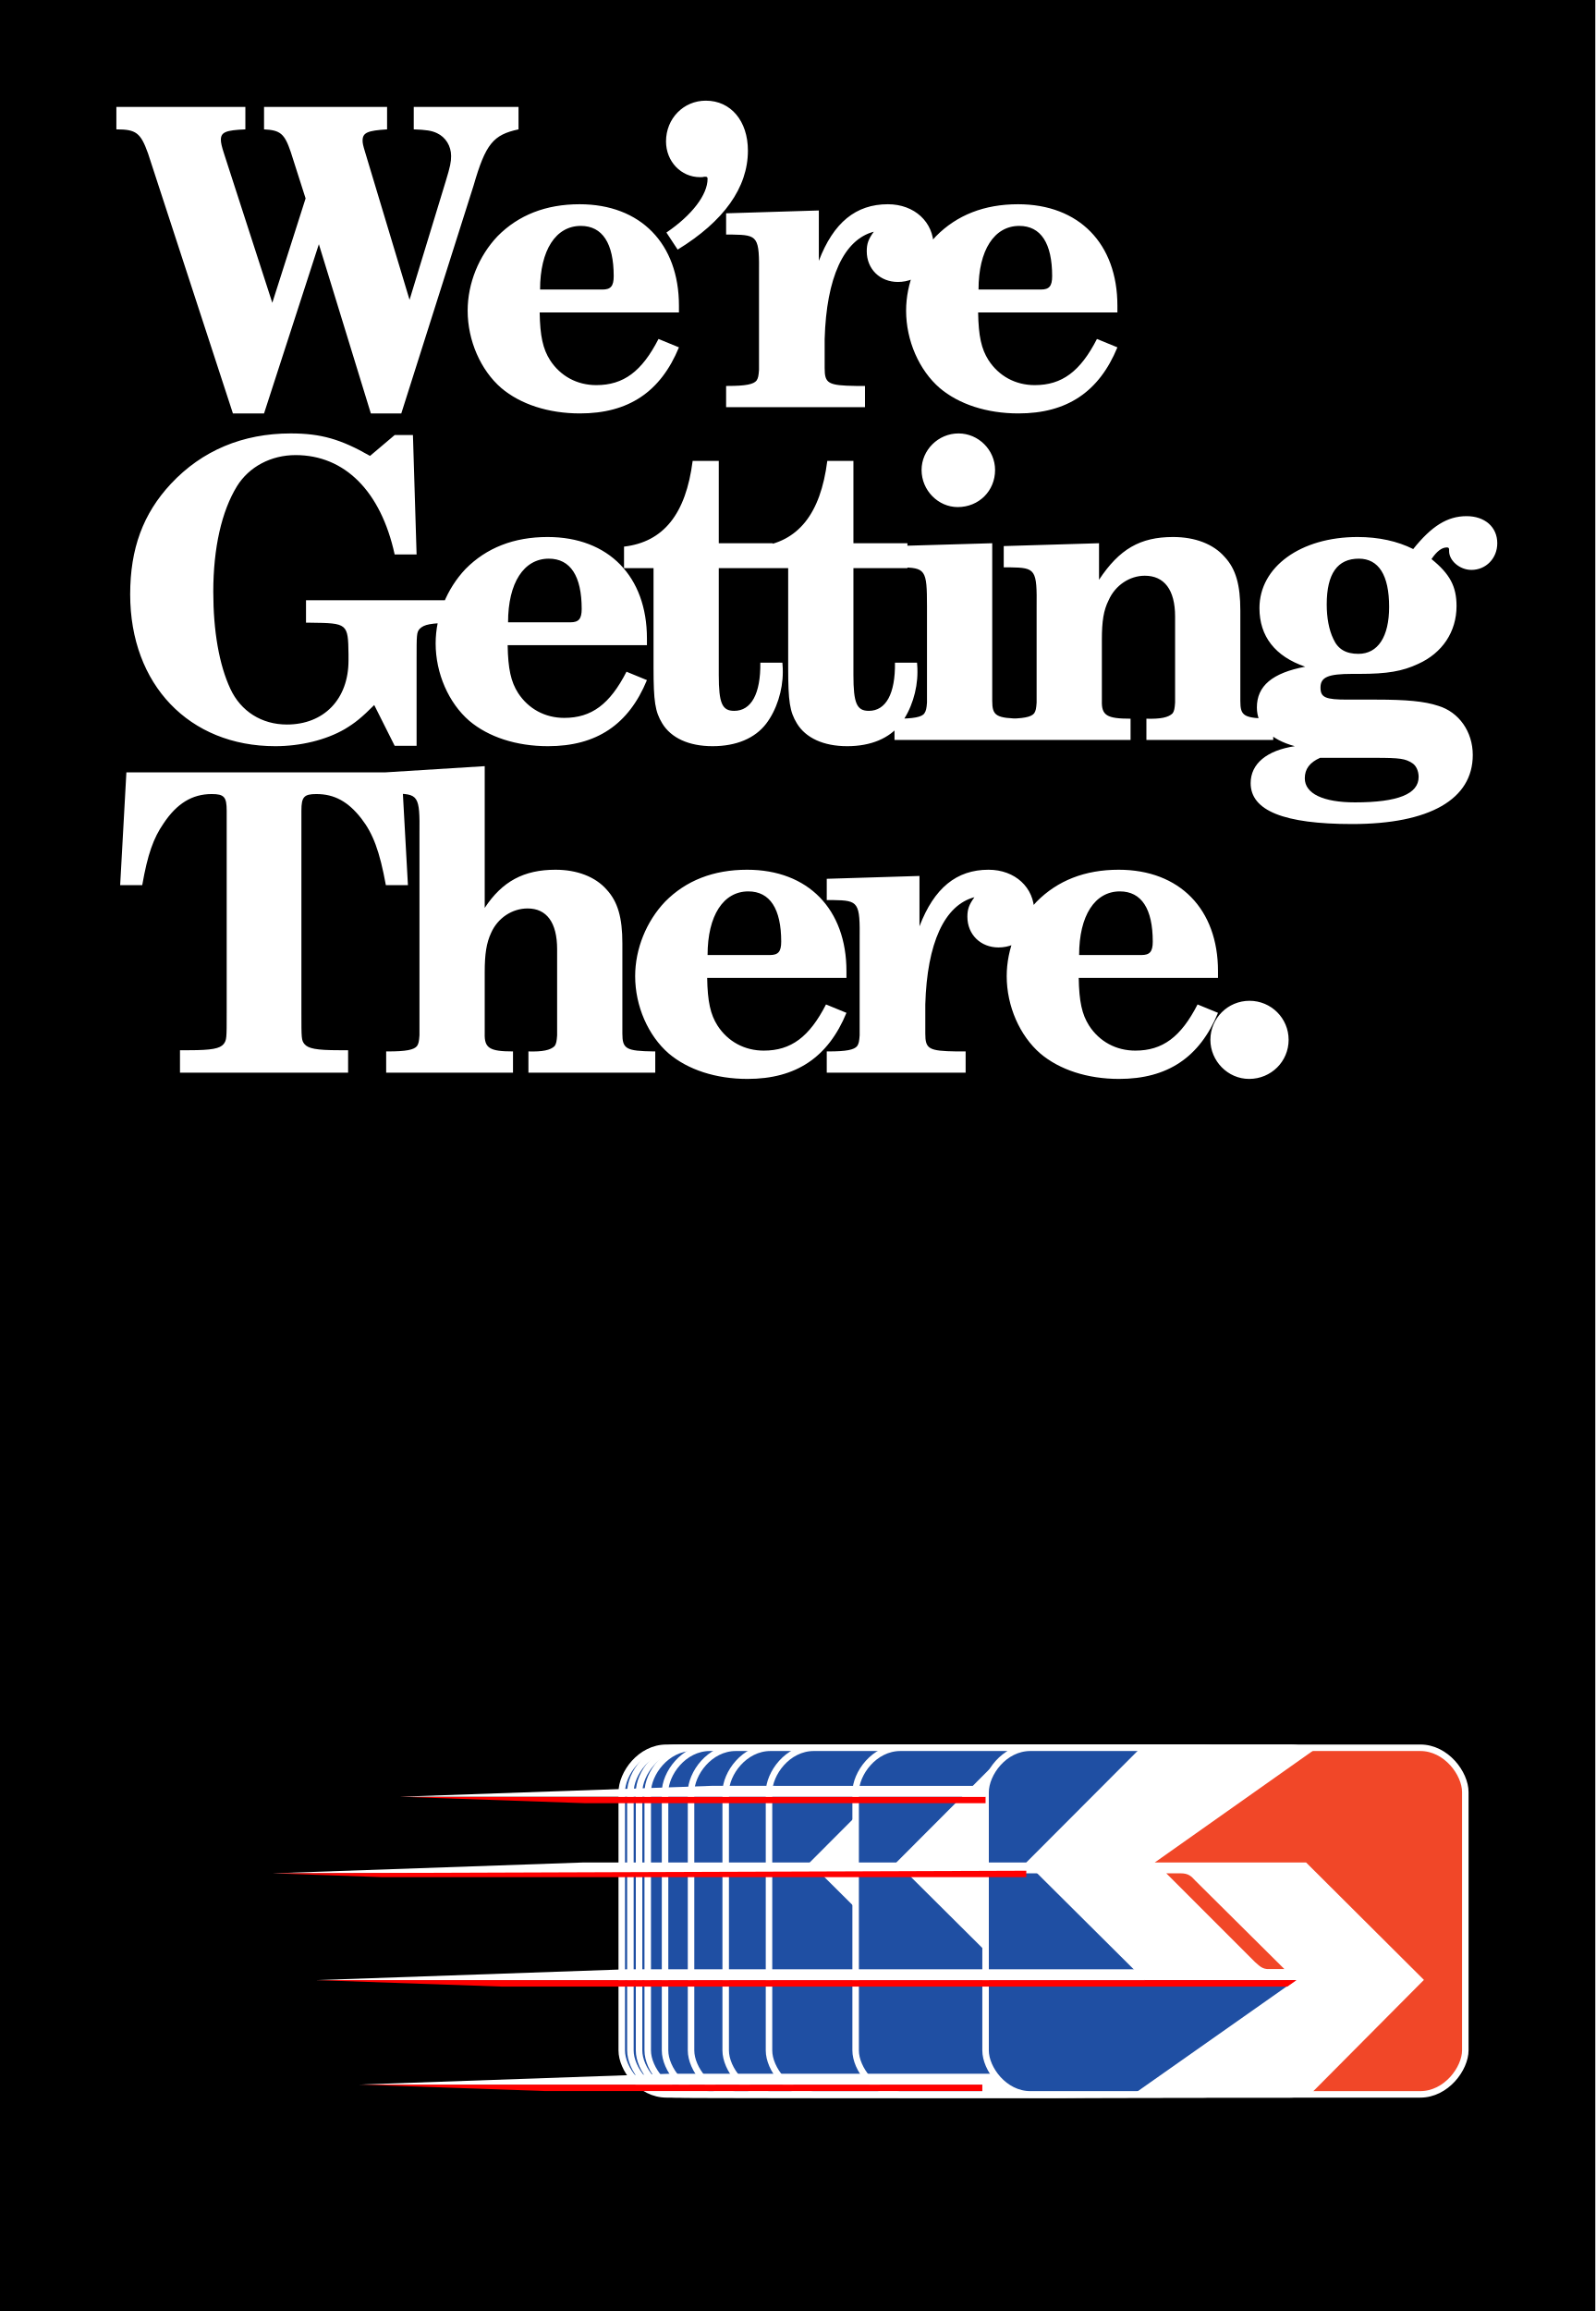
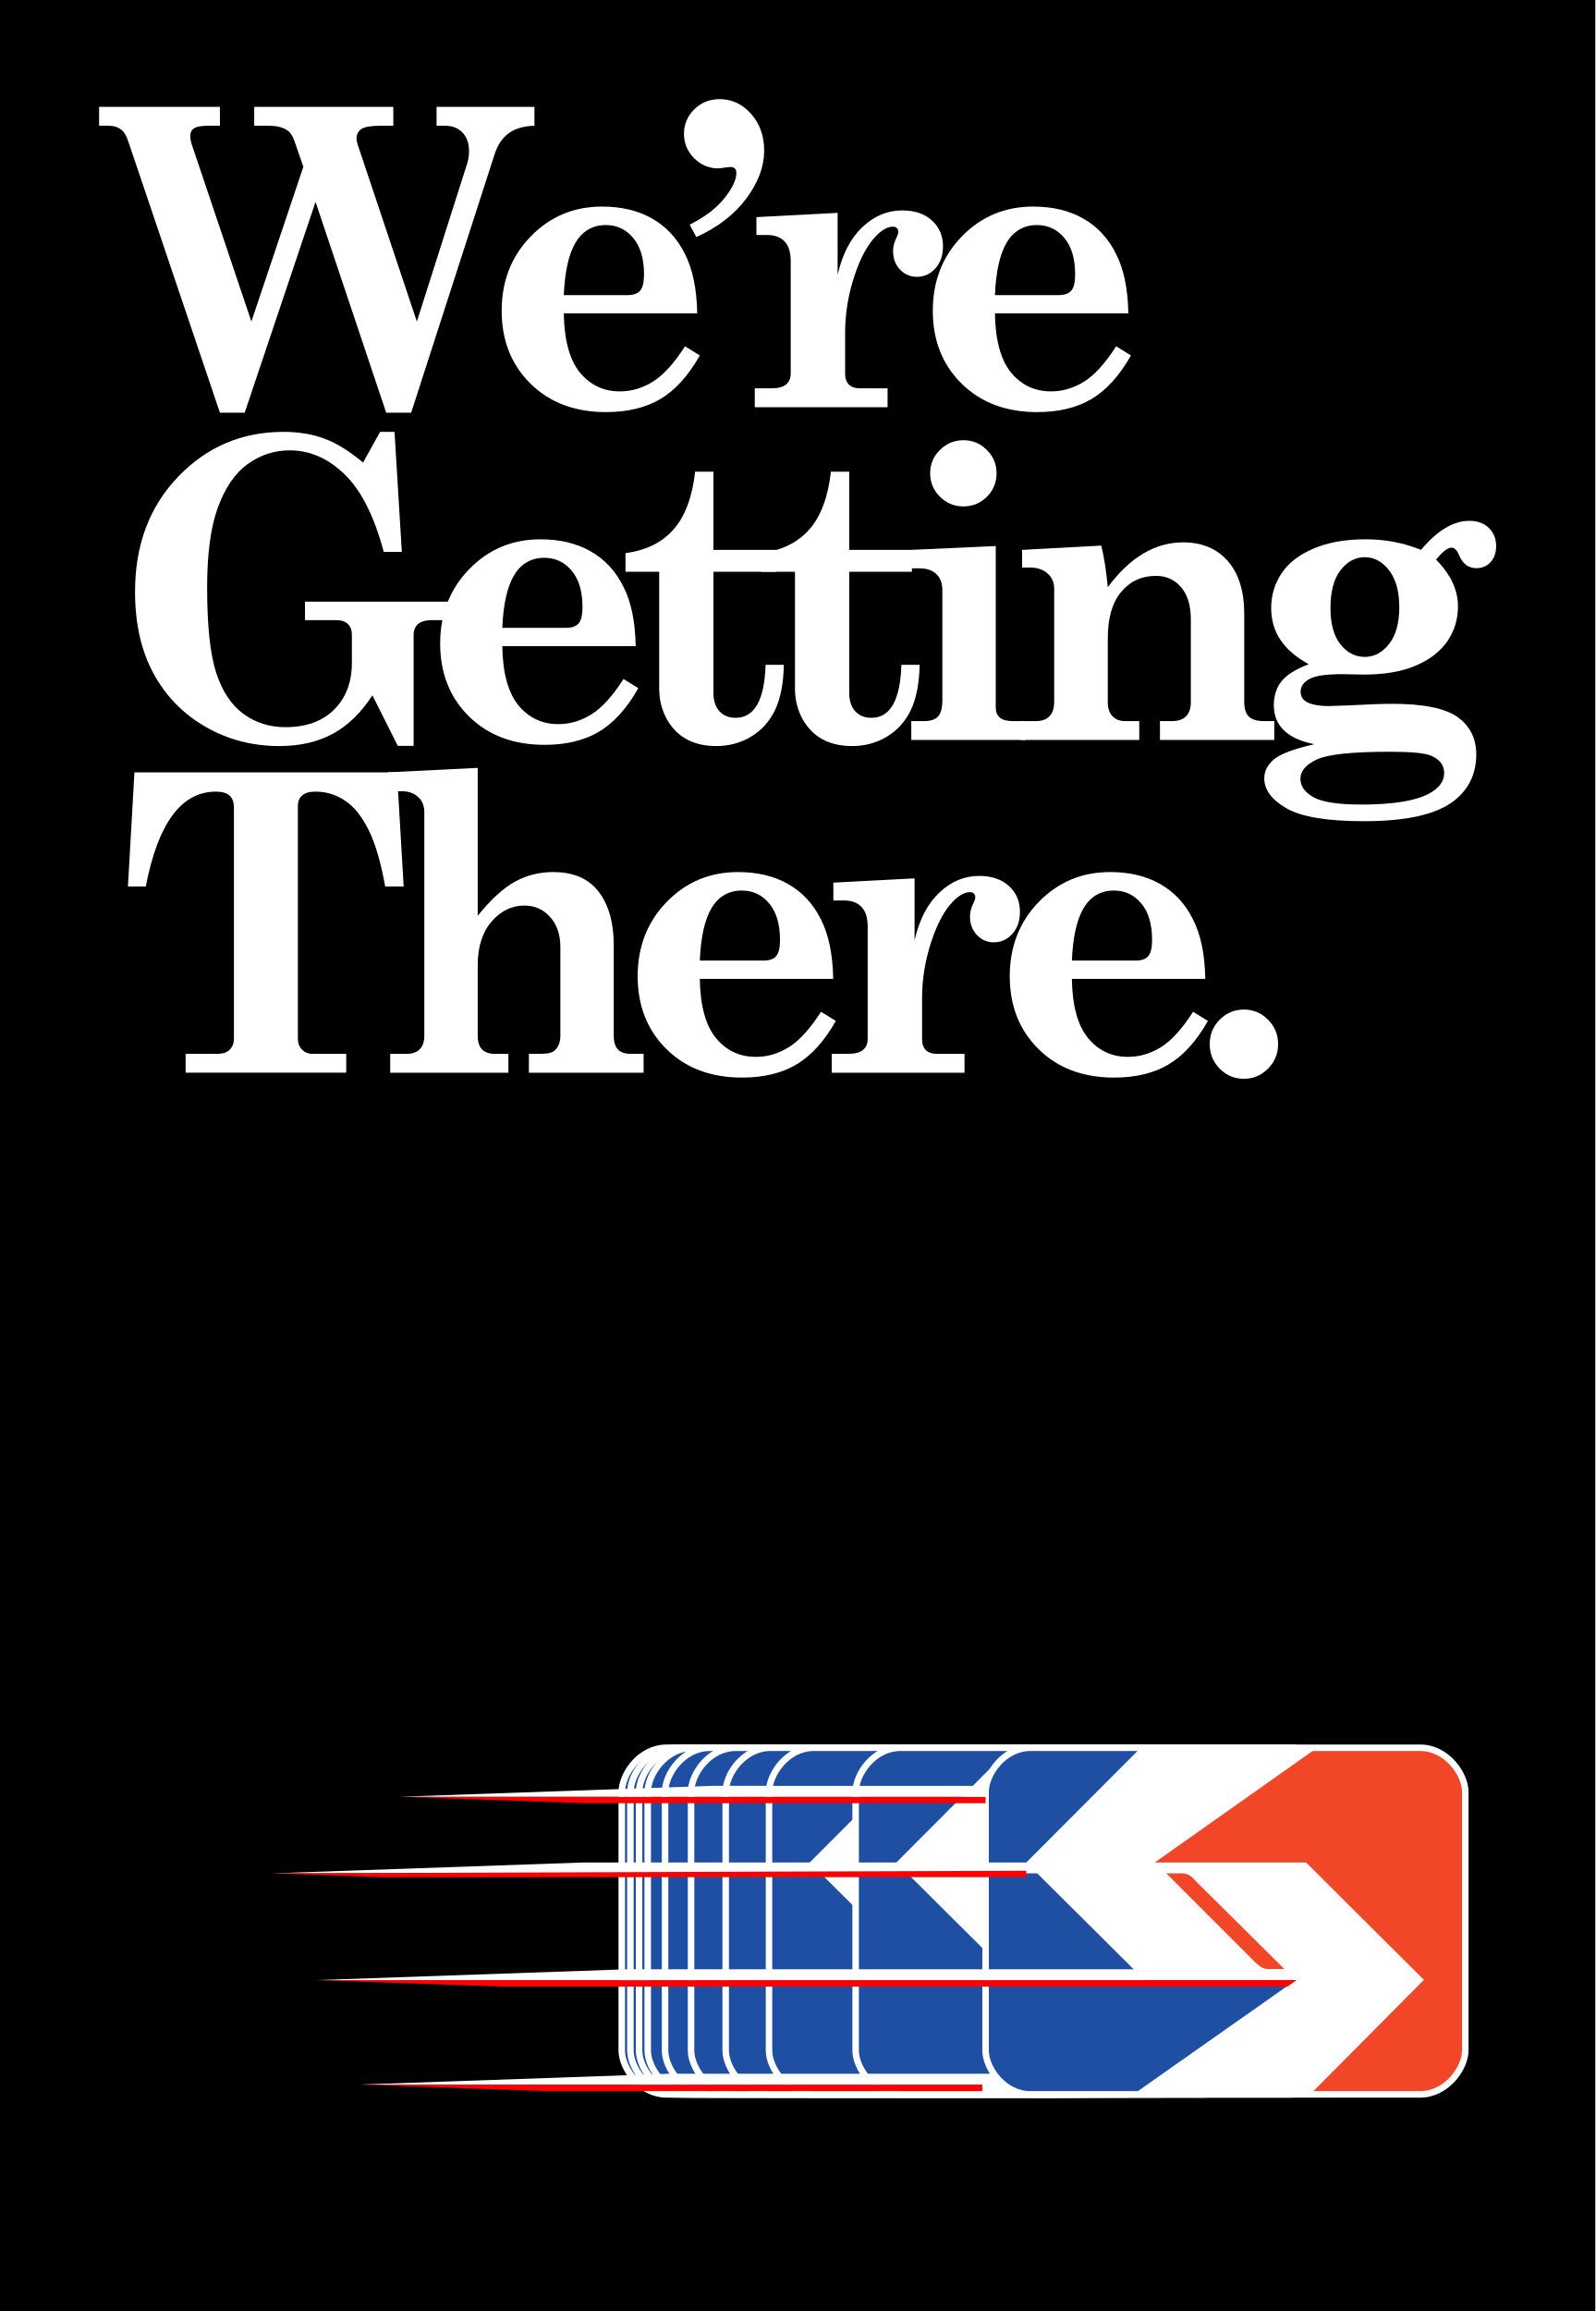
<svg xmlns="http://www.w3.org/2000/svg" width="7.25in" height="10.5in" viewBox="0 0 184.15 266.7" version="1.1" id="svg5">
  <defs id="defs2" />
  <g id="layer1">
-     <rect style="fill:#000000;stroke-width:0.529;fill-opacity:1" id="rect915" width="184.15" height="266.7" x="0" y="0" />
+     <rect style="fill:#000000;fill-opacity:1;stroke-width:0.529" id="rect915" width="184.15" height="266.7" x="0" y="0" />
    <g id="g4640" transform="matrix(0.1174947,0,0,0.1174947,70.04795,199.9768)" style="stroke-width:2.252">
      <rect x="54.1" y="14.666" fill="#ffffff" width="391.8" height="340.389" id="rect4630" style="stroke-width:3.381" />
      <path id="path4632" fill="#f14728" d="M 441.775,14.666 H 340.441 L 180.888,127.332 H 329.553 L 445.332,242.665 333.556,355.107 h 108.22 c 25.555,0 44.221,-25.332 44.221,-43.331 V 58.221 C 485.996,39.998 467.33,14.666 441.775,14.666 Z" style="stroke-width:3.381" />
      <path id="path4634" fill="#1f4fa3" d="M 58.666,355.107 H 159.777 L 319.331,242.888 H 170.887 L 54.666,127.332 167.11,14.666 H 58.666 c -25.778,0 -44,25.332 -44,43.776 v 253.555 c 0,17.778 18.222,43.11 44,43.11 z" style="stroke-width:3.381" />
      <path id="path4636" fill="#f14728" d="M 206.443,137.998 H 192.22 l 87.111,87.107 c 4.001,3.338 7.11,7.336 13.999,6.893 h 14.89 l -87.555,-86.889 c -4,-4.445 -6.889,-7.111 -14.222,-7.111 z" style="stroke-width:3.381" />
      <path id="path4638" style="fill:none;stroke:#ffffff;stroke-width:2.835;stroke-miterlimit:4;stroke-dasharray:none" d="m 571.611,913.512 h 48.059 c 11.348,0 19.637,-11.249 19.637,-19.242 V 781.672 c -4.4e-4,-8.092 -8.288,-19.342 -19.637,-19.342 h -45 -76.973 -48.156 c -11.447,0 -19.539,11.249 -19.539,19.439 v 112.598 c 0,7.895 8.092,19.145 19.539,19.145 h 44.9 z" transform="matrix(2.251875,0,0,2.251875,-953.6429,-1702.008)" />
    </g>
    <g id="g4628" transform="matrix(0.1174947,0,0,0.1174947,71.04795,199.9768)" style="stroke-width:2.252">
      <rect x="54.1" y="14.666" fill="#ffffff" width="391.8" height="340.389" id="rect4618" style="stroke-width:3.381" />
      <path id="path4620" fill="#f14728" d="M 441.775,14.666 H 340.441 L 180.888,127.332 H 329.553 L 445.332,242.665 333.556,355.107 h 108.22 c 25.555,0 44.221,-25.332 44.221,-43.331 V 58.221 C 485.996,39.998 467.33,14.666 441.775,14.666 Z" style="stroke-width:3.381" />
      <path id="path4622" fill="#1f4fa3" d="M 58.666,355.107 H 159.777 L 319.331,242.888 H 170.887 L 54.666,127.332 167.11,14.666 H 58.666 c -25.778,0 -44,25.332 -44,43.776 v 253.555 c 0,17.778 18.222,43.11 44,43.11 z" style="stroke-width:3.381" />
      <path id="path4624" fill="#f14728" d="M 206.443,137.998 H 192.22 l 87.111,87.107 c 4.001,3.338 7.11,7.336 13.999,6.893 h 14.89 l -87.555,-86.889 c -4,-4.445 -6.889,-7.111 -14.222,-7.111 z" style="stroke-width:3.381" />
      <path id="path4626" style="fill:none;stroke:#ffffff;stroke-width:2.835;stroke-miterlimit:4;stroke-dasharray:none" d="m 571.611,913.512 h 48.059 c 11.348,0 19.637,-11.249 19.637,-19.242 V 781.672 c -4.4e-4,-8.092 -8.288,-19.342 -19.637,-19.342 h -45 -76.973 -48.156 c -11.447,0 -19.539,11.249 -19.539,19.439 v 112.598 c 0,7.895 8.092,19.145 19.539,19.145 h 44.9 z" transform="matrix(2.251875,0,0,2.251875,-953.6429,-1702.008)" />
    </g>
    <g id="g4616" transform="matrix(0.1174947,0,0,0.1174947,72.04795,199.9768)" style="stroke-width:2.252">
      <rect x="54.1" y="14.666" fill="#ffffff" width="391.8" height="340.389" id="rect4606" style="stroke-width:3.381" />
      <path id="path4608" fill="#f14728" d="M 441.775,14.666 H 340.441 L 180.888,127.332 H 329.553 L 445.332,242.665 333.556,355.107 h 108.22 c 25.555,0 44.221,-25.332 44.221,-43.331 V 58.221 C 485.996,39.998 467.33,14.666 441.775,14.666 Z" style="stroke-width:3.381" />
      <path id="path4610" fill="#1f4fa3" d="M 58.666,355.107 H 159.777 L 319.331,242.888 H 170.887 L 54.666,127.332 167.11,14.666 H 58.666 c -25.778,0 -44,25.332 -44,43.776 v 253.555 c 0,17.778 18.222,43.11 44,43.11 z" style="stroke-width:3.381" />
      <path id="path4612" fill="#f14728" d="M 206.443,137.998 H 192.22 l 87.111,87.107 c 4.001,3.338 7.11,7.336 13.999,6.893 h 14.89 l -87.555,-86.889 c -4,-4.445 -6.889,-7.111 -14.222,-7.111 z" style="stroke-width:3.381" />
      <path id="path4614" style="fill:none;stroke:#ffffff;stroke-width:2.835;stroke-miterlimit:4;stroke-dasharray:none" d="m 571.611,913.512 h 48.059 c 11.348,0 19.637,-11.249 19.637,-19.242 V 781.672 c -4.4e-4,-8.092 -8.288,-19.342 -19.637,-19.342 h -45 -76.973 -48.156 c -11.447,0 -19.539,11.249 -19.539,19.439 v 112.598 c 0,7.895 8.092,19.145 19.539,19.145 h 44.9 z" transform="matrix(2.251875,0,0,2.251875,-953.6429,-1702.008)" />
    </g>
    <g id="g4452" transform="matrix(0.1174947,0,0,0.1174947,73.04795,199.9768)" style="stroke-width:2.252">
      <rect x="54.1" y="14.666" fill="#ffffff" width="391.8" height="340.389" id="rect4442" style="stroke-width:3.381" />
      <path id="path4444" fill="#f14728" d="M 441.775,14.666 H 340.441 L 180.888,127.332 H 329.553 L 445.332,242.665 333.556,355.107 h 108.22 c 25.555,0 44.221,-25.332 44.221,-43.331 V 58.221 C 485.996,39.998 467.33,14.666 441.775,14.666 Z" style="stroke-width:3.381" />
      <path id="path4446" fill="#1f4fa3" d="M 58.666,355.107 H 159.777 L 319.331,242.888 H 170.887 L 54.666,127.332 167.11,14.666 H 58.666 c -25.778,0 -44,25.332 -44,43.776 v 253.555 c 0,17.778 18.222,43.11 44,43.11 z" style="stroke-width:3.381" />
      <path id="path4448" fill="#f14728" d="M 206.443,137.998 H 192.22 l 87.111,87.107 c 4.001,3.338 7.11,7.336 13.999,6.893 h 14.89 l -87.555,-86.889 c -4,-4.445 -6.889,-7.111 -14.222,-7.111 z" style="stroke-width:3.381" />
      <path id="path4450" style="fill:none;stroke:#ffffff;stroke-width:2.835;stroke-miterlimit:4;stroke-dasharray:none" d="m 571.611,913.512 h 48.059 c 11.348,0 19.637,-11.249 19.637,-19.242 V 781.672 c -4.4e-4,-8.092 -8.288,-19.342 -19.637,-19.342 h -45 -76.973 -48.156 c -11.447,0 -19.539,11.249 -19.539,19.439 v 112.598 c 0,7.895 8.092,19.145 19.539,19.145 h 44.9 z" transform="matrix(2.251875,0,0,2.251875,-953.6429,-1702.008)" />
    </g>
    <g id="g4440" transform="matrix(0.1174947,0,0,0.1174947,75.04795,199.9768)" style="stroke-width:2.252">
      <rect x="54.1" y="14.666" fill="#ffffff" width="391.8" height="340.389" id="rect4430" style="stroke-width:3.381" />
      <path id="path4432" fill="#f14728" d="M 441.775,14.666 H 340.441 L 180.888,127.332 H 329.553 L 445.332,242.665 333.556,355.107 h 108.22 c 25.555,0 44.221,-25.332 44.221,-43.331 V 58.221 C 485.996,39.998 467.33,14.666 441.775,14.666 Z" style="stroke-width:3.381" />
      <path id="path4434" fill="#1f4fa3" d="M 58.666,355.107 H 159.777 L 319.331,242.888 H 170.887 L 54.666,127.332 167.11,14.666 H 58.666 c -25.778,0 -44,25.332 -44,43.776 v 253.555 c 0,17.778 18.222,43.11 44,43.11 z" style="stroke-width:3.381" />
      <path id="path4436" fill="#f14728" d="M 206.443,137.998 H 192.22 l 87.111,87.107 c 4.001,3.338 7.11,7.336 13.999,6.893 h 14.89 l -87.555,-86.889 c -4,-4.445 -6.889,-7.111 -14.222,-7.111 z" style="stroke-width:3.381" />
      <path id="path4438" style="fill:none;stroke:#ffffff;stroke-width:2.835;stroke-miterlimit:4;stroke-dasharray:none" d="m 571.611,913.512 h 48.059 c 11.348,0 19.637,-11.249 19.637,-19.242 V 781.672 c -4.4e-4,-8.092 -8.288,-19.342 -19.637,-19.342 h -45 -76.973 -48.156 c -11.447,0 -19.539,11.249 -19.539,19.439 v 112.598 c 0,7.895 8.092,19.145 19.539,19.145 h 44.9 z" transform="matrix(2.251875,0,0,2.251875,-953.6429,-1702.008)" />
    </g>
    <g id="g4428" transform="matrix(0.1174947,0,0,0.1174947,78.04795,199.9768)" style="stroke-width:2.252">
      <rect x="54.1" y="14.666" fill="#ffffff" width="391.8" height="340.389" id="rect4418" style="stroke-width:3.381" />
      <path id="path4420" fill="#f14728" d="M 441.775,14.666 H 340.441 L 180.888,127.332 H 329.553 L 445.332,242.665 333.556,355.107 h 108.22 c 25.555,0 44.221,-25.332 44.221,-43.331 V 58.221 C 485.996,39.998 467.33,14.666 441.775,14.666 Z" style="stroke-width:3.381" />
      <path id="path4422" fill="#1f4fa3" d="M 58.666,355.107 H 159.777 L 319.331,242.888 H 170.887 L 54.666,127.332 167.11,14.666 H 58.666 c -25.778,0 -44,25.332 -44,43.776 v 253.555 c 0,17.778 18.222,43.11 44,43.11 z" style="stroke-width:3.381" />
      <path id="path4424" fill="#f14728" d="M 206.443,137.998 H 192.22 l 87.111,87.107 c 4.001,3.338 7.11,7.336 13.999,6.893 h 14.89 l -87.555,-86.889 c -4,-4.445 -6.889,-7.111 -14.222,-7.111 z" style="stroke-width:3.381" />
      <path id="path4426" style="fill:none;stroke:#ffffff;stroke-width:2.835;stroke-miterlimit:4;stroke-dasharray:none" d="m 571.611,913.512 h 48.059 c 11.348,0 19.637,-11.249 19.637,-19.242 V 781.672 c -4.4e-4,-8.092 -8.288,-19.342 -19.637,-19.342 h -45 -76.973 -48.156 c -11.447,0 -19.539,11.249 -19.539,19.439 v 112.598 c 0,7.895 8.092,19.145 19.539,19.145 h 44.9 z" transform="matrix(2.251875,0,0,2.251875,-953.6429,-1702.008)" />
    </g>
    <g id="g4416" transform="matrix(0.1174947,0,0,0.1174947,82.04795,199.9768)" style="stroke-width:2.252">
      <rect x="54.1" y="14.666" fill="#ffffff" width="391.8" height="340.389" id="rect4406" style="stroke-width:3.381" />
      <path id="path4408" fill="#f14728" d="M 441.775,14.666 H 340.441 L 180.888,127.332 H 329.553 L 445.332,242.665 333.556,355.107 h 108.22 c 25.555,0 44.221,-25.332 44.221,-43.331 V 58.221 C 485.996,39.998 467.33,14.666 441.775,14.666 Z" style="stroke-width:3.381" />
      <path id="path4410" fill="#1f4fa3" d="M 58.666,355.107 H 159.777 L 319.331,242.888 H 170.887 L 54.666,127.332 167.11,14.666 H 58.666 c -25.778,0 -44,25.332 -44,43.776 v 253.555 c 0,17.778 18.222,43.11 44,43.11 z" style="stroke-width:3.381" />
      <path id="path4412" fill="#f14728" d="M 206.443,137.998 H 192.22 l 87.111,87.107 c 4.001,3.338 7.11,7.336 13.999,6.893 h 14.89 l -87.555,-86.889 c -4,-4.445 -6.889,-7.111 -14.222,-7.111 z" style="stroke-width:3.381" />
      <path id="path4414" style="fill:none;stroke:#ffffff;stroke-width:2.835;stroke-miterlimit:4;stroke-dasharray:none" d="m 571.611,913.512 h 48.059 c 11.348,0 19.637,-11.249 19.637,-19.242 V 781.672 c -4.4e-4,-8.092 -8.288,-19.342 -19.637,-19.342 h -45 -76.973 -48.156 c -11.447,0 -19.539,11.249 -19.539,19.439 v 112.598 c 0,7.895 8.092,19.145 19.539,19.145 h 44.9 z" transform="matrix(2.251875,0,0,2.251875,-953.6429,-1702.008)" />
    </g>
    <g id="g4404" transform="matrix(0.1174947,0,0,0.1174947,87.04795,199.9768)" style="stroke-width:2.252">
      <rect x="54.1" y="14.666" fill="#ffffff" width="391.8" height="340.389" id="rect4394" style="stroke-width:3.381" />
      <path id="path4396" fill="#f14728" d="M 441.775,14.666 H 340.441 L 180.888,127.332 H 329.553 L 445.332,242.665 333.556,355.107 h 108.22 c 25.555,0 44.221,-25.332 44.221,-43.331 V 58.221 C 485.996,39.998 467.33,14.666 441.775,14.666 Z" style="stroke-width:3.381" />
      <path id="path4398" fill="#1f4fa3" d="M 58.666,355.107 H 159.777 L 319.331,242.888 H 170.887 L 54.666,127.332 167.11,14.666 H 58.666 c -25.778,0 -44,25.332 -44,43.776 v 253.555 c 0,17.778 18.222,43.11 44,43.11 z" style="stroke-width:3.381" />
      <path id="path4400" fill="#f14728" d="M 206.443,137.998 H 192.22 l 87.111,87.107 c 4.001,3.338 7.11,7.336 13.999,6.893 h 14.89 l -87.555,-86.889 c -4,-4.445 -6.889,-7.111 -14.222,-7.111 z" style="stroke-width:3.381" />
      <path id="path4402" style="fill:none;stroke:#ffffff;stroke-width:2.835;stroke-miterlimit:4;stroke-dasharray:none" d="m 571.611,913.512 h 48.059 c 11.348,0 19.637,-11.249 19.637,-19.242 V 781.672 c -4.4e-4,-8.092 -8.288,-19.342 -19.637,-19.342 h -45 -76.973 -48.156 c -11.447,0 -19.539,11.249 -19.539,19.439 v 112.598 c 0,7.895 8.092,19.145 19.539,19.145 h 44.9 z" transform="matrix(2.251875,0,0,2.251875,-953.6429,-1702.008)" />
    </g>
    <g id="g4386" transform="matrix(0.1174947,0,0,0.1174947,97.04795,199.9768)" style="stroke-width:2.252">
      <rect x="54.1" y="14.666" fill="#ffffff" width="391.8" height="340.389" id="rect4376" style="stroke-width:3.381" />
      <path id="path4378" fill="#f14728" d="M 441.775,14.666 H 340.441 L 180.888,127.332 H 329.553 L 445.332,242.665 333.556,355.107 h 108.22 c 25.555,0 44.221,-25.332 44.221,-43.331 V 58.221 C 485.996,39.998 467.33,14.666 441.775,14.666 Z" style="stroke-width:3.381" />
      <path id="path4380" fill="#1f4fa3" d="M 58.666,355.107 H 159.777 L 319.331,242.888 H 170.887 L 54.666,127.332 167.11,14.666 H 58.666 c -25.778,0 -44,25.332 -44,43.776 v 253.555 c 0,17.778 18.222,43.11 44,43.11 z" style="stroke-width:3.381" />
      <path id="path4382" fill="#f14728" d="M 206.443,137.998 H 192.22 l 87.111,87.107 c 4.001,3.338 7.11,7.336 13.999,6.893 h 14.89 l -87.555,-86.889 c -4,-4.445 -6.889,-7.111 -14.222,-7.111 z" style="stroke-width:3.381" />
      <path id="path4384" style="fill:none;stroke:#ffffff;stroke-width:2.835;stroke-miterlimit:4;stroke-dasharray:none" d="m 571.611,913.512 h 48.059 c 11.348,0 19.637,-11.249 19.637,-19.242 V 781.672 c -4.4e-4,-8.092 -8.288,-19.342 -19.637,-19.342 h -45 -76.973 -48.156 c -11.447,0 -19.539,11.249 -19.539,19.439 v 112.598 c 0,7.895 8.092,19.145 19.539,19.145 h 44.9 z" transform="matrix(2.251875,0,0,2.251875,-953.6429,-1702.008)" />
    </g>
    <g id="g829" transform="matrix(0.1174947,0,0,0.1174947,112.048,199.9768)" style="stroke-width:2.252">
      <rect x="54.1" y="14.666" fill="#ffffff" width="391.8" height="340.389" id="rect824" style="stroke-width:3.381" />
      <path id="path2578" fill="#f14728" d="M 441.775,14.666 H 340.441 L 180.888,127.332 H 329.553 L 445.332,242.665 333.556,355.107 h 108.22 c 25.555,0 44.221,-25.332 44.221,-43.331 V 58.221 C 485.996,39.998 467.33,14.666 441.775,14.666 Z" style="stroke-width:3.381" />
      <path id="path2580" fill="#1f4fa3" d="M 58.666,355.107 H 159.777 L 319.331,242.888 H 170.887 L 54.666,127.332 167.11,14.666 H 58.666 c -25.778,0 -44,25.332 -44,43.776 v 253.555 c 0,17.778 18.222,43.11 44,43.11 z" style="stroke-width:3.381" />
      <path id="path2582" fill="#f14728" d="M 206.443,137.998 H 192.22 l 87.111,87.107 c 4.001,3.338 7.11,7.336 13.999,6.893 h 14.89 l -87.555,-86.889 c -4,-4.445 -6.889,-7.111 -14.222,-7.111 z" style="stroke-width:3.381" />
      <path id="path4384-8" style="fill:none;stroke:#ffffff;stroke-width:6.383;stroke-miterlimit:4;stroke-dasharray:none" d="m 333.553,355.107 h 108.222 c 25.555,0 44.219,-25.332 44.219,-43.331 V 58.22 C 485.993,39.997 467.33,14.665 441.775,14.665 H 340.44 167.107 58.666 c -25.778,0 -44,25.331 -44,43.775 V 311.996 c 0,17.778 18.222,43.111 44,43.111 h 101.11 z" />
      <path style="fill:#ff0000;fill-opacity:1;stroke:none;stroke-width:0;stroke-linecap:butt;stroke-linejoin:miter;stroke-miterlimit:4;stroke-dasharray:none;stroke-opacity:1;paint-order:normal" d="m 14.666,62.758 -575.445,-6.8e-5 182.795,6.383 392.649,-4e-6" id="path3702" />
      <path d="m 15.32,52.125 -269.663,-0.067 -306.435,10.701 H 14.666" style="fill:#ffffff;stroke:none;stroke-width:6.383;stroke-linecap:butt;stroke-linejoin:miter;stroke-miterlimit:4;stroke-dasharray:none;paint-order:normal" id="path5540" />
      <path d="M 71.666,127.332 H -380.354 l -305.435,10.666 H 71.666" style="fill:#ffffff;stroke:none;stroke-width:6.383;stroke-linecap:butt;stroke-linejoin:miter;stroke-miterlimit:4;stroke-dasharray:none;paint-order:normal" id="path6049" />
      <path style="fill:#ff0000;fill-opacity:1;stroke:none;stroke-width:0;stroke-linecap:butt;stroke-linejoin:miter;stroke-miterlimit:4;stroke-dasharray:none;stroke-opacity:1;paint-order:normal" d="m 54.666,135.444 -740.455,2.554 107.845,3.766 H 54.666" id="path6047" />
      <path style="fill:#ff0000;fill-opacity:1;stroke:none;stroke-width:0;stroke-linecap:butt;stroke-linejoin:miter;stroke-miterlimit:4;stroke-dasharray:none;stroke-opacity:1;paint-order:normal" d="m 320.176,242.888 h -963.67 l 183.539,6.383 771.054,-5e-5" id="path6684" />
      <path d="m 171.089,232.222 h -508.404 l -305.434,10.666 h 813.839" style="fill:#ffffff;stroke:none;stroke-width:6.383;stroke-linecap:butt;stroke-linejoin:miter;stroke-miterlimit:4;stroke-dasharray:none;paint-order:normal" id="path6686" />
      <path style="fill:#ff0000;fill-opacity:1;stroke:none;stroke-width:0;stroke-linecap:butt;stroke-linejoin:miter;stroke-miterlimit:4;stroke-dasharray:none;stroke-opacity:1;paint-order:normal" d="m 11.474,345.48 -612.127,-7e-5 182.795,6.383 H 11.474" id="path8513" />
      <path d="m 22.704,334.814 h -317.922 l -305.435,10.666 612.127,7e-5 v 9.575 h 24.665 v -6.947" style="fill:#ffffff;stroke:none;stroke-width:6.383;stroke-linecap:butt;stroke-linejoin:miter;stroke-miterlimit:4;stroke-dasharray:none;paint-order:normal" id="path8515" />
    </g>
-     <text xml:space="preserve" style="font-style:normal;font-variant:normal;font-weight:bold;font-stretch:normal;font-size:48px;line-height:0.8;font-family:'Century Schoolbook';-inkscape-font-specification:'Century Schoolbook, Bold';font-variant-ligatures:normal;font-variant-caps:normal;font-variant-numeric:normal;font-variant-east-asian:normal;letter-spacing:-4.763px;fill:#ffffff;stroke-width:0.265" x="13.152" y="46.995" id="text3461">
-       <tspan id="tspan3459" style="font-style:normal;font-variant:normal;font-weight:bold;font-stretch:normal;font-size:48px;font-family:'Century Schoolbook';-inkscape-font-specification:'Century Schoolbook, Bold';font-variant-ligatures:normal;font-variant-caps:normal;font-variant-numeric:normal;font-variant-east-asian:normal;fill:#ffffff;stroke-width:0.265" x="13.152" y="46.995" dx="0 0 0 0">We’re</tspan>
-       <tspan style="font-style:normal;font-variant:normal;font-weight:bold;font-stretch:normal;font-size:48px;font-family:'Century Schoolbook';-inkscape-font-specification:'Century Schoolbook, Bold';font-variant-ligatures:normal;font-variant-caps:normal;font-variant-numeric:normal;font-variant-east-asian:normal;fill:#ffffff;stroke-width:0.265" x="13.152" y="85.395" id="tspan3463">Getting</tspan>
-       <tspan style="font-style:normal;font-variant:normal;font-weight:bold;font-stretch:normal;font-size:48px;font-family:'Century Schoolbook';-inkscape-font-specification:'Century Schoolbook, Bold';font-variant-ligatures:normal;font-variant-caps:normal;font-variant-numeric:normal;font-variant-east-asian:normal;fill:#ffffff;stroke-width:0.265" x="13.152" y="123.795" id="tspan3465">There.</tspan>
-     </text>
+     <g aria-label="We’re Getting There." id="text3461" style="font-weight:bold;font-size:48px;line-height:0.8;font-family:'Century Schoolbook';-inkscape-font-specification:'Century Schoolbook, Bold';letter-spacing:-4.763px;fill:#ffffff;stroke-width:0.265">
+       <path d="m 11.441,12.331 h 13.945 v 2.18 h -1.312 q -1.242,0 -1.688,0.305 -0.422,0.281 -0.422,0.867 0,0.422 0.164,0.961 l 6.891,20.461 6,-17.859 -1.031,-2.977 q -0.328,-0.938 -0.914,-1.289 -0.773,-0.469 -2.039,-0.469 h -1.688 v -2.18 h 16.055 v 2.18 h -1.477 q -1.617,0 -2.203,0.375 -0.562,0.375 -0.562,1.102 0,0.305 0.117,0.656 l 6.844,20.461 5.742,-18.023 q 0.281,-0.82 0.281,-1.594 0,-1.43 -0.773,-2.203 -0.75,-0.773 -1.992,-0.773 h -0.984 v -2.18 h 11.297 v 2.18 q -1.875,0.047 -3,0.891 -1.102,0.82 -1.617,2.461 L 47.464,47.628 H 44.581 L 36.425,23.3 28.245,47.628 H 25.386 L 14.792,16.269 q -0.328,-0.984 -0.867,-1.359 -0.539,-0.398 -1.383,-0.398 h -1.102 z" id="path894" />
+       <path d="M 80.483,36.167 H 65.084 q 0.07,4.617 1.852,6.82 1.805,2.18 4.617,2.18 2.016,0 3.82,-1.125 1.805,-1.125 3.703,-4.078 l 1.711,1.055 q -1.992,3.516 -4.57,5.039 -2.555,1.5 -6.258,1.5 -5.391,0 -8.719,-3.281 -3.328,-3.281 -3.328,-8.414 0,-5.133 3.352,-8.578 3.352,-3.445 8.227,-3.445 3.375,0 5.789,1.383 2.438,1.383 3.773,4.055 1.359,2.648 1.43,6.891 z M 65.084,34.058 h 7.336 q 1.031,0 1.477,-0.516 0.445,-0.516 0.445,-1.875 0,-2.719 -1.242,-4.195 -1.242,-1.5 -3.164,-1.5 -2.273,0 -3.492,2.016 -1.195,2.016 -1.359,6.07 z" id="path896" />
+       <path d="m 80.384,27.355 -0.773,-1.43 q 2.625,-1.312 4.008,-3.047 1.383,-1.734 1.383,-2.906 0,-0.703 -0.68,-0.703 l -0.656,0.07 q -0.492,0.094 -0.773,0.094 -1.57,0 -2.766,-1.172 -1.172,-1.195 -1.172,-2.812 0,-1.641 1.172,-2.812 1.195,-1.195 2.93,-1.195 2.133,0 3.633,1.688 1.523,1.688 1.523,4.266 0,2.719 -2.039,5.484 -2.039,2.766 -5.789,4.477 z" id="path898" />
+       <path d="m 102.458,44.816 v 2.18 H 87.13 v -2.18 h 1.898 q 1.172,0 1.711,-0.445 0.539,-0.469 0.539,-1.242 V 30.144 q 0,-1.57 -0.727,-2.297 -0.703,-0.727 -1.992,-0.727 h -1.242 v -2.062 l 9.375,-0.492 v 7.148 q 0.82,-3.586 2.859,-5.508 2.039,-1.922 4.594,-1.922 2.18,0 3.445,1.172 1.266,1.148 1.266,2.977 0,1.57 -0.891,2.555 -0.867,0.961 -2.133,0.961 -1.125,0 -1.945,-0.844 -0.797,-0.844 -0.797,-2.156 0,-0.727 0.398,-1.523 0.211,-0.445 0.211,-0.633 0,-0.328 -0.164,-0.469 -0.141,-0.164 -0.469,-0.164 -0.844,0 -1.852,0.984 -1.547,1.523 -2.602,4.758 -1.055,3.211 -1.055,6.492 v 4.734 q 0,0.82 0.445,1.266 0.445,0.422 1.242,0.422 z" id="path900" />
+       <path d="m 130.25,36.167 h -15.398 q 0.07,4.617 1.852,6.82 1.805,2.18 4.617,2.18 2.016,0 3.82,-1.125 1.805,-1.125 3.703,-4.078 l 1.711,1.055 q -1.992,3.516 -4.57,5.039 -2.555,1.5 -6.258,1.5 -5.391,0 -8.719,-3.281 -3.328,-3.281 -3.328,-8.414 0,-5.133 3.352,-8.578 3.352,-3.445 8.227,-3.445 3.375,0 5.789,1.383 2.438,1.383 3.773,4.055 1.359,2.648 1.43,6.891 z m -15.398,-2.109 h 7.336 q 1.031,0 1.477,-0.516 0.445,-0.516 0.445,-1.875 0,-2.719 -1.242,-4.195 -1.242,-1.5 -3.164,-1.5 -2.273,0 -3.492,2.016 -1.195,2.016 -1.359,6.07 z" id="path902" />
+       <path d="m 43.878,49.841 h 1.664 l 0.844,13.852 h -2.086 q -1.664,-6.211 -4.523,-8.953 -2.836,-2.766 -6.328,-2.766 -2.672,0 -4.875,1.594 -2.18,1.594 -3.422,4.992 -1.242,3.375 -1.242,9.234 0,6.586 1.031,9.797 1.031,3.211 3.141,4.781 2.109,1.547 4.852,1.547 3.609,0 5.648,-2.039 2.039,-2.039 2.039,-5.414 v -3.164 q 0,-0.867 -0.469,-1.289 -0.445,-0.445 -1.312,-0.445 h -3.633 v -2.133 h 16.781 v 2.133 h -2.109 q -1.125,0 -1.641,0.469 -0.492,0.445 -0.492,1.266 V 86.075 h -1.828 l -2.93,-5.836 q -1.969,3.047 -4.594,4.453 -2.602,1.406 -6.141,1.406 -4.711,0 -8.578,-2.25 -3.867,-2.25 -5.977,-6.164 -2.109,-3.914 -2.109,-9.398 0,-8.086 4.969,-13.266 4.969,-5.18 12.164,-5.18 2.672,0 4.758,0.797 2.086,0.773 4.43,2.742 z" id="path904" />
+       <path d="M 73.381,74.567 H 57.983 q 0.07,4.617 1.852,6.82 1.805,2.18 4.617,2.18 2.016,0 3.82,-1.125 1.805,-1.125 3.703,-4.078 l 1.711,1.055 q -1.992,3.516 -4.57,5.039 -2.555,1.5 -6.258,1.5 -5.391,0 -8.719,-3.281 -3.328,-3.281 -3.328,-8.414 0,-5.133 3.352,-8.578 3.352,-3.445 8.227,-3.445 3.375,0 5.789,1.383 2.438,1.383 3.773,4.055 1.359,2.648 1.43,6.891 z M 57.983,72.458 h 7.336 q 1.031,0 1.477,-0.516 0.445,-0.516 0.445,-1.875 0,-2.719 -1.242,-4.195 -1.242,-1.5 -3.164,-1.5 -2.273,0 -3.492,2.016 -1.195,2.016 -1.359,6.07 z" id="path906" />
+       <path d="m 80.244,54.434 h 2.109 v 9.023 h 7.242 v 2.531 h -7.242 v 13.945 q 0,1.383 0.703,2.156 0.703,0.75 1.852,0.75 3.281,0 3.469,-6.117 h 2.109 q -0.07,3.258 -1.031,5.25 -0.961,1.969 -2.766,3.047 -1.781,1.078 -4.031,1.078 -1.969,0 -3.422,-0.797 -1.43,-0.797 -2.297,-2.367 -0.844,-1.594 -0.844,-3.445 v -13.5 h -3.891 v -2.156 q 3.562,-0.469 5.555,-2.742 1.992,-2.273 2.484,-6.656 z" id="path908" />
+       <path d="m 95.919,54.434 h 2.109 v 9.023 h 7.242 v 2.531 h -7.242 v 13.945 q 0,1.383 0.703,2.156 0.703,0.75 1.852,0.75 3.281,0 3.469,-6.117 h 2.109 q -0.07,3.258 -1.031,5.25 -0.961,1.969 -2.766,3.047 -1.781,1.078 -4.031,1.078 -1.969,0 -3.422,-0.797 -1.43,-0.797 -2.297,-2.367 -0.844,-1.594 -0.844,-3.445 v -13.5 h -3.891 v -2.156 q 3.562,-0.469 5.555,-2.742 1.992,-2.273 2.484,-6.656 z" id="path910" />
+       <path d="m 111.219,50.802 q 1.57,0 2.695,1.125 1.125,1.102 1.125,2.695 0,1.594 -1.125,2.719 -1.125,1.102 -2.695,1.102 -1.594,0 -2.719,-1.125 -1.125,-1.125 -1.125,-2.695 0,-1.594 1.125,-2.695 1.125,-1.125 2.719,-1.125 z m -6.023,12.656 9.75,-0.445 v 18.633 q 0,0.75 0.469,1.172 0.492,0.398 1.477,0.398 h 1.477 v 2.18 h -13.172 v -2.18 h 1.453 q 1.172,0 1.641,-0.539 0.492,-0.539 0.492,-1.875 V 68.098 q 0,-1.195 -0.703,-1.852 -0.68,-0.656 -1.898,-0.656 h -0.984 z" id="path912" />
+       <path d="m 147.097,83.216 v 2.18 h -13.195 v -2.18 h 1.383 q 1.102,0 1.641,-0.562 0.539,-0.562 0.539,-1.641 v -9.516 q 0,-2.438 -1.125,-3.727 -1.102,-1.312 -2.906,-1.312 -2.461,0 -4.008,1.852 -1.547,1.828 -1.547,5.367 V 81.013 q 0,1.078 0.539,1.641 0.562,0.562 1.43,0.562 h 1.664 v 2.18 h -13.688 v -2.18 h 1.781 q 1.031,0 1.547,-0.562 0.539,-0.562 0.539,-1.641 V 67.958 q 0,-1.125 -0.773,-1.781 -0.75,-0.68 -1.992,-0.68 h -0.938 v -2.039 l 9.141,-0.492 q 0.492,2.016 0.75,4.805 1.922,-2.602 4.102,-3.891 2.18,-1.289 4.594,-1.289 3.281,0 5.18,2.18 1.875,2.18 1.875,6.07 V 81.013 q 0,1.172 0.539,1.688 0.539,0.516 1.711,0.516 z" id="path914" />
+       <path d="m 164.037,63.458 q 2.812,-3.352 5.578,-3.352 1.406,0 2.25,0.82 0.844,0.82 0.844,2.109 0,1.148 -0.656,1.852 -0.633,0.68 -1.617,0.68 -1.383,0 -1.992,-1.477 Q 168.069,63.2 167.553,63.2 q -0.656,0 -1.781,1.383 2.531,2.555 2.531,5.391 0,2.203 -1.195,3.984 -1.195,1.781 -3.633,2.836 -2.414,1.055 -6.047,1.055 l -2.508,-0.047 q -2.789,0 -3.773,0.562 -1.008,0.562 -1.008,1.453 0,0.773 0.633,1.148 0.82,0.516 2.625,0.516 l 2.156,-0.07 q 3.492,-0.188 5.133,-0.188 5.461,0 7.594,1.547 2.133,1.547 2.133,4.289 0,3.281 -2.461,5.273 -3,2.438 -10.477,2.438 -6.375,0 -8.953,-1.477 -2.578,-1.477 -2.578,-3.469 0,-1.242 1.102,-2.18 1.102,-0.938 4.664,-1.758 -2.32,-0.469 -3.492,-1.594 -1.172,-1.125 -1.172,-2.906 0,-1.617 0.867,-2.742 0.891,-1.125 3.164,-1.992 -2.156,-1.172 -3.258,-2.789 -1.078,-1.617 -1.078,-3.68 0,-2.227 1.195,-4.008 1.195,-1.805 3.68,-2.859 2.484,-1.078 6.047,-1.078 1.688,0 3.281,0.305 1.594,0.305 3.094,0.914 z m -6.516,0.844 q -1.617,0 -2.789,1.523 -1.148,1.5 -1.148,4.336 0,2.742 1.148,4.195 1.148,1.453 2.812,1.453 1.641,0 2.812,-1.5 1.172,-1.5 1.172,-4.219 0,-2.742 -1.172,-4.266 -1.172,-1.523 -2.836,-1.523 z m 9.188,24.914 q 0,-1.383 -1.547,-2.016 -1.055,-0.445 -4.688,-0.445 -6.562,0 -8.461,0.891 -1.898,0.891 -1.898,2.227 0,1.266 1.477,2.109 1.477,0.867 5.602,0.867 5.367,0 7.734,-1.242 1.781,-0.961 1.781,-2.391 z" id="path916" />
+       <path d="m 15.519,89.131 h 30.305 l 0.773,13.172 h -2.133 q -0.75,-4.219 -1.945,-6.586 -1.195,-2.367 -2.742,-3.352 -1.523,-1.008 -3.352,-1.008 -1.055,0 -1.547,0.445 -0.492,0.422 -0.492,1.242 v 26.812 q 0,0.773 0.469,1.266 0.492,0.492 1.172,0.492 h 3.938 v 2.18 H 21.425 v -2.18 h 3.75 q 0.844,0 1.336,-0.469 0.492,-0.492 0.492,-1.289 V 93.186 q 0,-0.938 -0.516,-1.383 -0.492,-0.445 -1.57,-0.445 -5.977,0 -8.086,10.945 h -2.062 z" id="path918" />
+       <path d="m 44.787,89.131 10.359,-0.516 v 17.063 q 2.367,-2.906 4.359,-3.961 1.992,-1.078 4.359,-1.078 3.281,0 5.016,1.992 1.969,2.297 1.969,6.492 v 10.406 q 0,1.078 0.492,1.594 0.492,0.492 1.43,0.492 h 1.523 v 2.18 H 61.053 v -2.18 h 1.43 q 1.195,0 1.617,-0.445 0.586,-0.586 0.586,-1.641 v -10.219 q 0,-2.203 -1.195,-3.492 -1.172,-1.312 -2.953,-1.312 -2.203,0 -3.797,1.852 -1.594,1.852 -1.594,5.039 v 8.133 q 0,1.055 0.492,1.57 0.516,0.516 1.453,0.516 h 1.594 v 2.18 H 45.045 v -2.18 h 1.898 q 1.008,0 1.523,-0.539 0.516,-0.539 0.516,-1.547 V 93.725 q 0,-1.125 -0.727,-1.758 -0.703,-0.656 -1.898,-0.656 h -1.57 z" id="path920" />
+       <path d="M 96.181,112.967 H 80.783 q 0.07,4.617 1.852,6.82 1.805,2.18 4.617,2.18 2.016,0 3.82,-1.125 1.805,-1.125 3.703,-4.078 l 1.711,1.055 q -1.992,3.516 -4.57,5.039 -2.555,1.5 -6.258,1.5 -5.391,0 -8.719,-3.281 -3.328,-3.281 -3.328,-8.414 0,-5.133 3.352,-8.578 3.352,-3.445 8.227,-3.445 3.375,0 5.789,1.383 2.438,1.383 3.773,4.055 1.359,2.648 1.43,6.891 z M 80.783,110.858 h 7.336 q 1.031,0 1.477,-0.516 0.445,-0.516 0.445,-1.875 0,-2.719 -1.242,-4.195 -1.242,-1.5 -3.164,-1.5 -2.273,0 -3.492,2.016 -1.195,2.016 -1.359,6.07 z" id="path922" />
+       <path d="m 111.341,121.616 v 2.18 H 96.013 v -2.18 h 1.898 q 1.172,0 1.711,-0.445 0.539,-0.469 0.539,-1.242 v -12.984 q 0,-1.57 -0.727,-2.297 -0.703,-0.727 -1.992,-0.727 h -1.242 v -2.062 l 9.375,-0.492 v 7.148 q 0.82,-3.586 2.859,-5.508 2.039,-1.922 4.594,-1.922 2.18,0 3.445,1.172 1.266,1.148 1.266,2.977 0,1.57 -0.891,2.555 -0.867,0.961 -2.133,0.961 -1.125,0 -1.945,-0.844 -0.797,-0.844 -0.797,-2.156 0,-0.727 0.398,-1.523 0.211,-0.445 0.211,-0.633 0,-0.328 -0.164,-0.469 -0.141,-0.164 -0.469,-0.164 -0.844,0 -1.852,0.984 -1.547,1.523 -2.602,4.758 -1.055,3.211 -1.055,6.492 v 4.734 q 0,0.82 0.445,1.266 0.445,0.422 1.242,0.422 z" id="path924" />
+       <path d="m 139.133,112.967 h -15.398 q 0.07,4.617 1.852,6.82 1.805,2.18 4.617,2.18 2.016,0 3.82,-1.125 1.805,-1.125 3.703,-4.078 l 1.711,1.055 q -1.992,3.516 -4.57,5.039 -2.555,1.5 -6.258,1.5 -5.391,0 -8.719,-3.281 -3.328,-3.281 -3.328,-8.414 0,-5.133 3.352,-8.578 3.352,-3.445 8.227,-3.445 3.375,0 5.789,1.383 2.438,1.383 3.773,4.055 1.359,2.648 1.43,6.891 z m -15.398,-2.109 h 7.336 q 1.031,0 1.477,-0.516 0.445,-0.516 0.445,-1.875 0,-2.719 -1.242,-4.195 -1.242,-1.5 -3.164,-1.5 -2.273,0 -3.492,2.016 -1.195,2.016 -1.359,6.07 z" id="path926" />
+       <path d="m 143.581,116.506 q 1.641,0 2.789,1.172 1.172,1.172 1.172,2.812 0,1.664 -1.172,2.836 -1.148,1.172 -2.789,1.172 -1.617,0 -2.789,-1.172 -1.148,-1.172 -1.148,-2.836 0,-1.641 1.148,-2.812 1.172,-1.172 2.789,-1.172 z" id="path928" />
+     </g>
  </g>
</svg>
